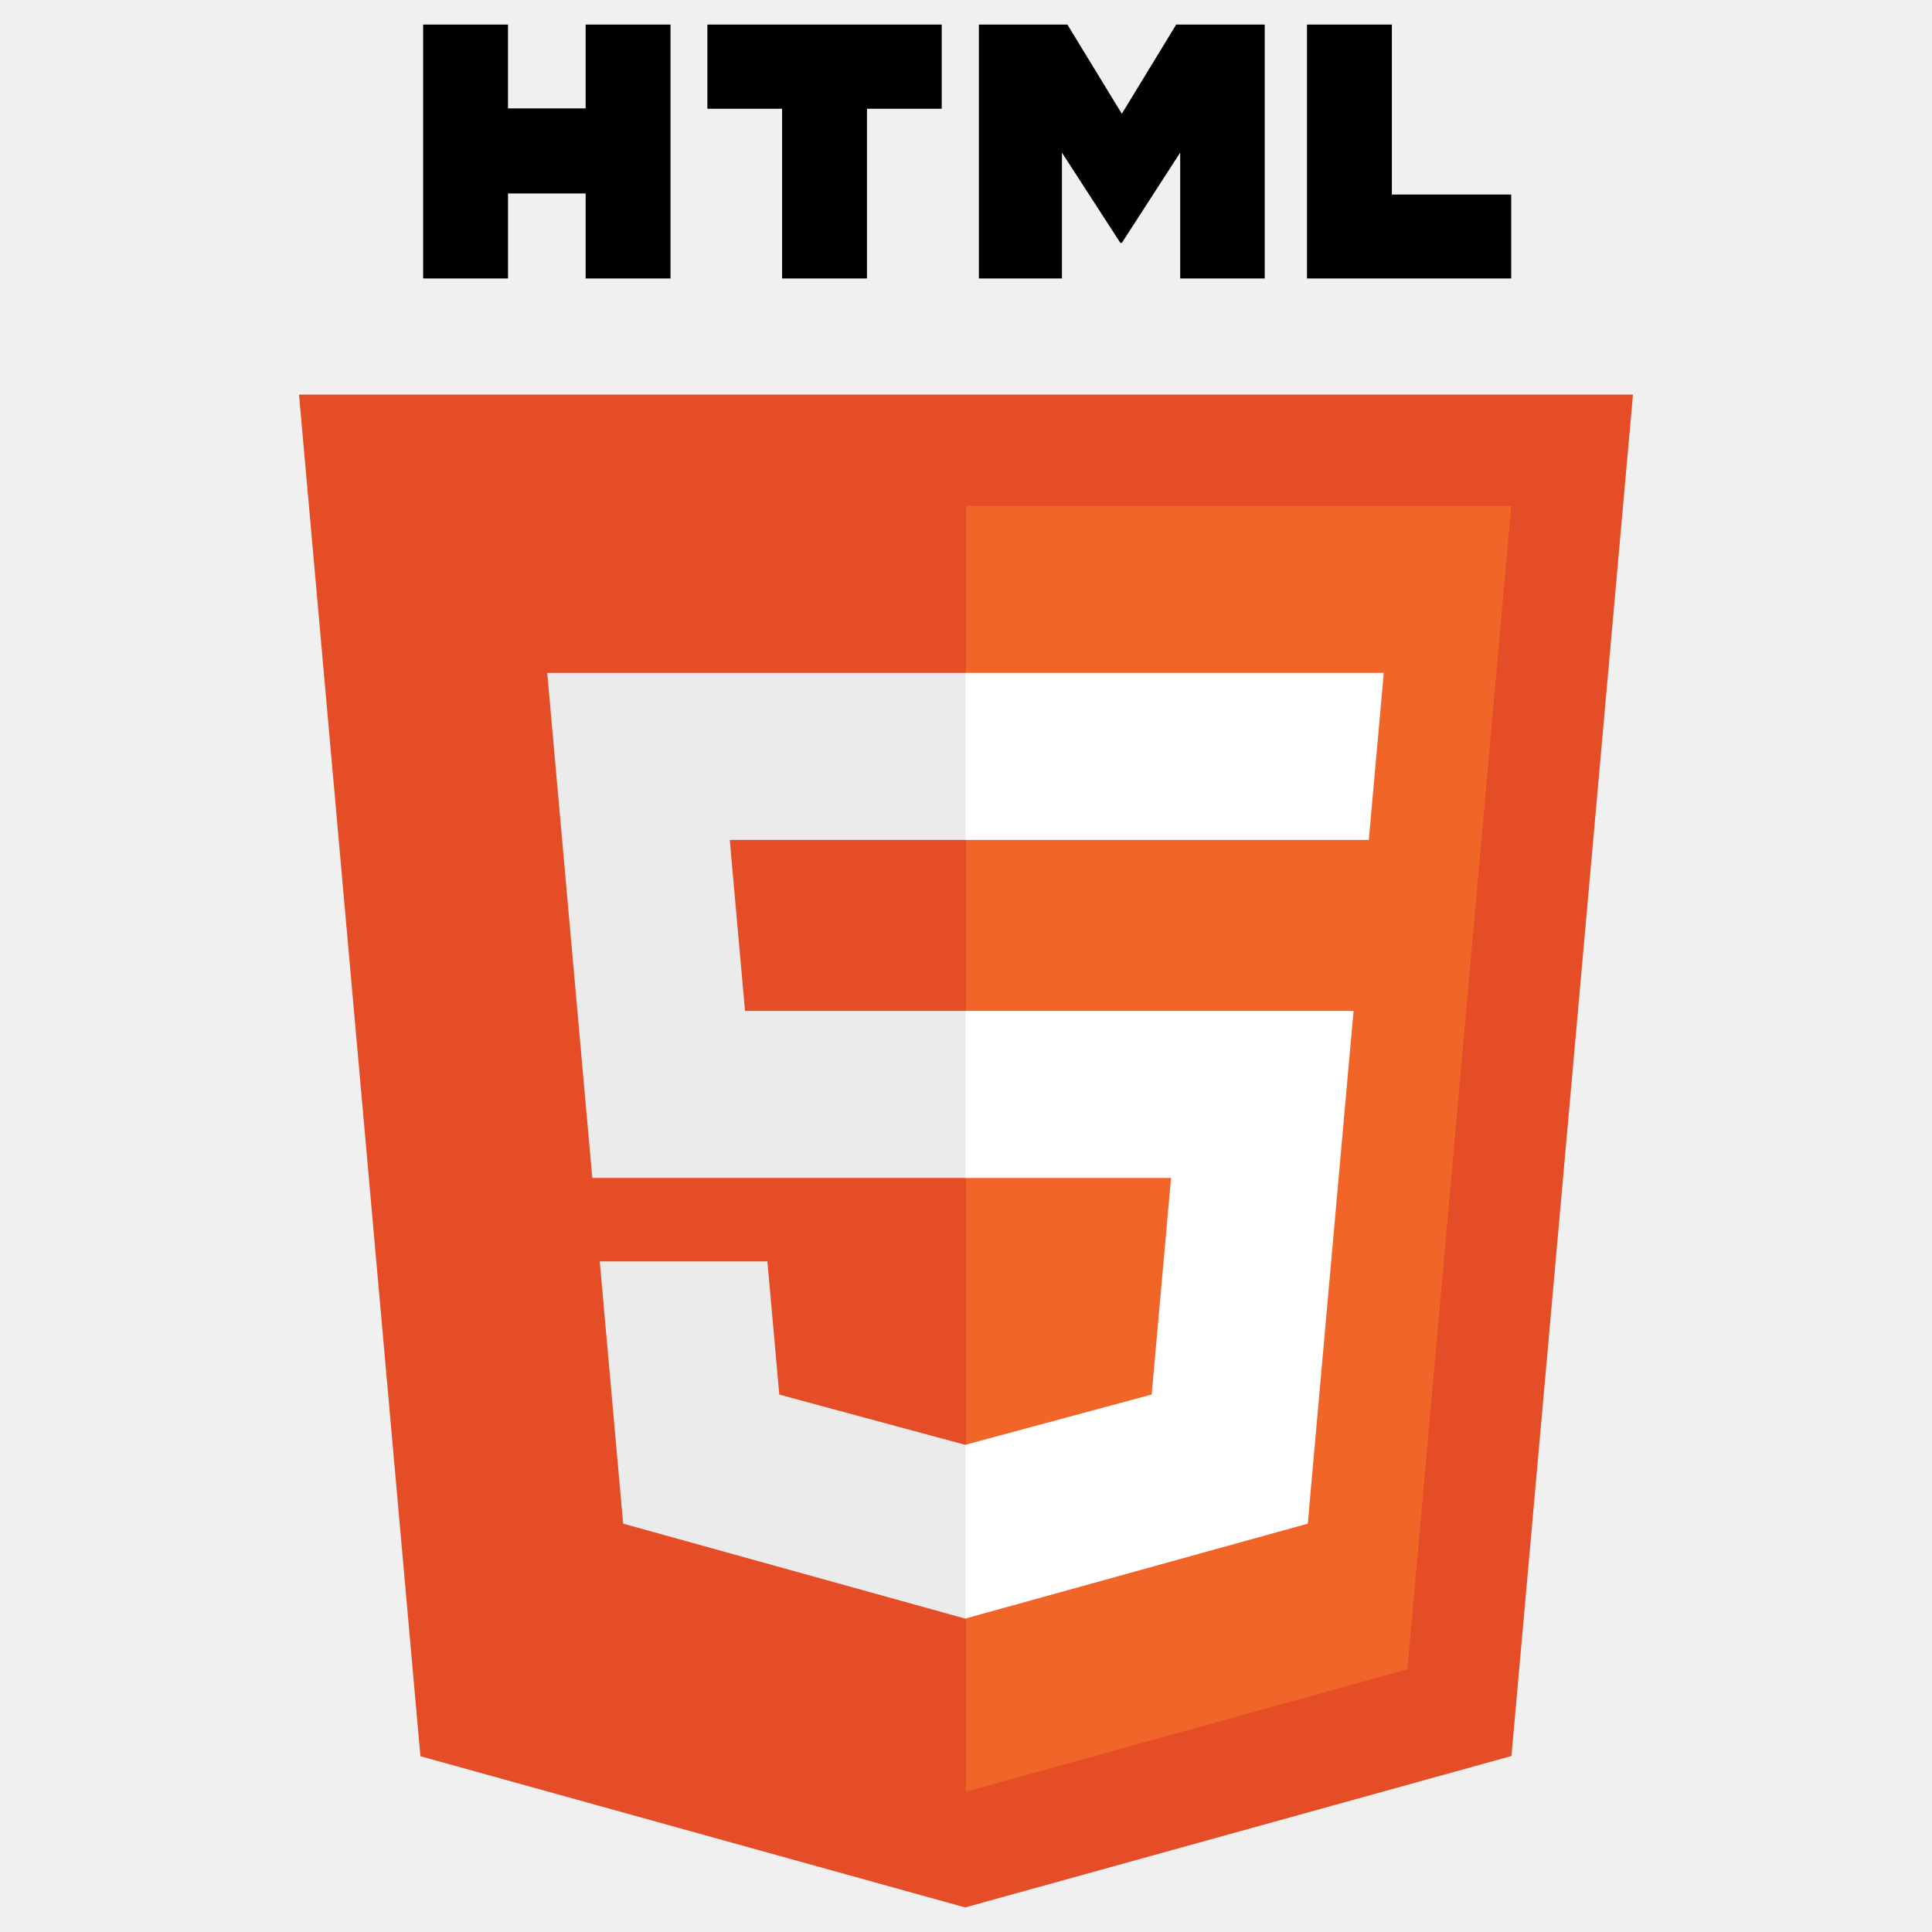
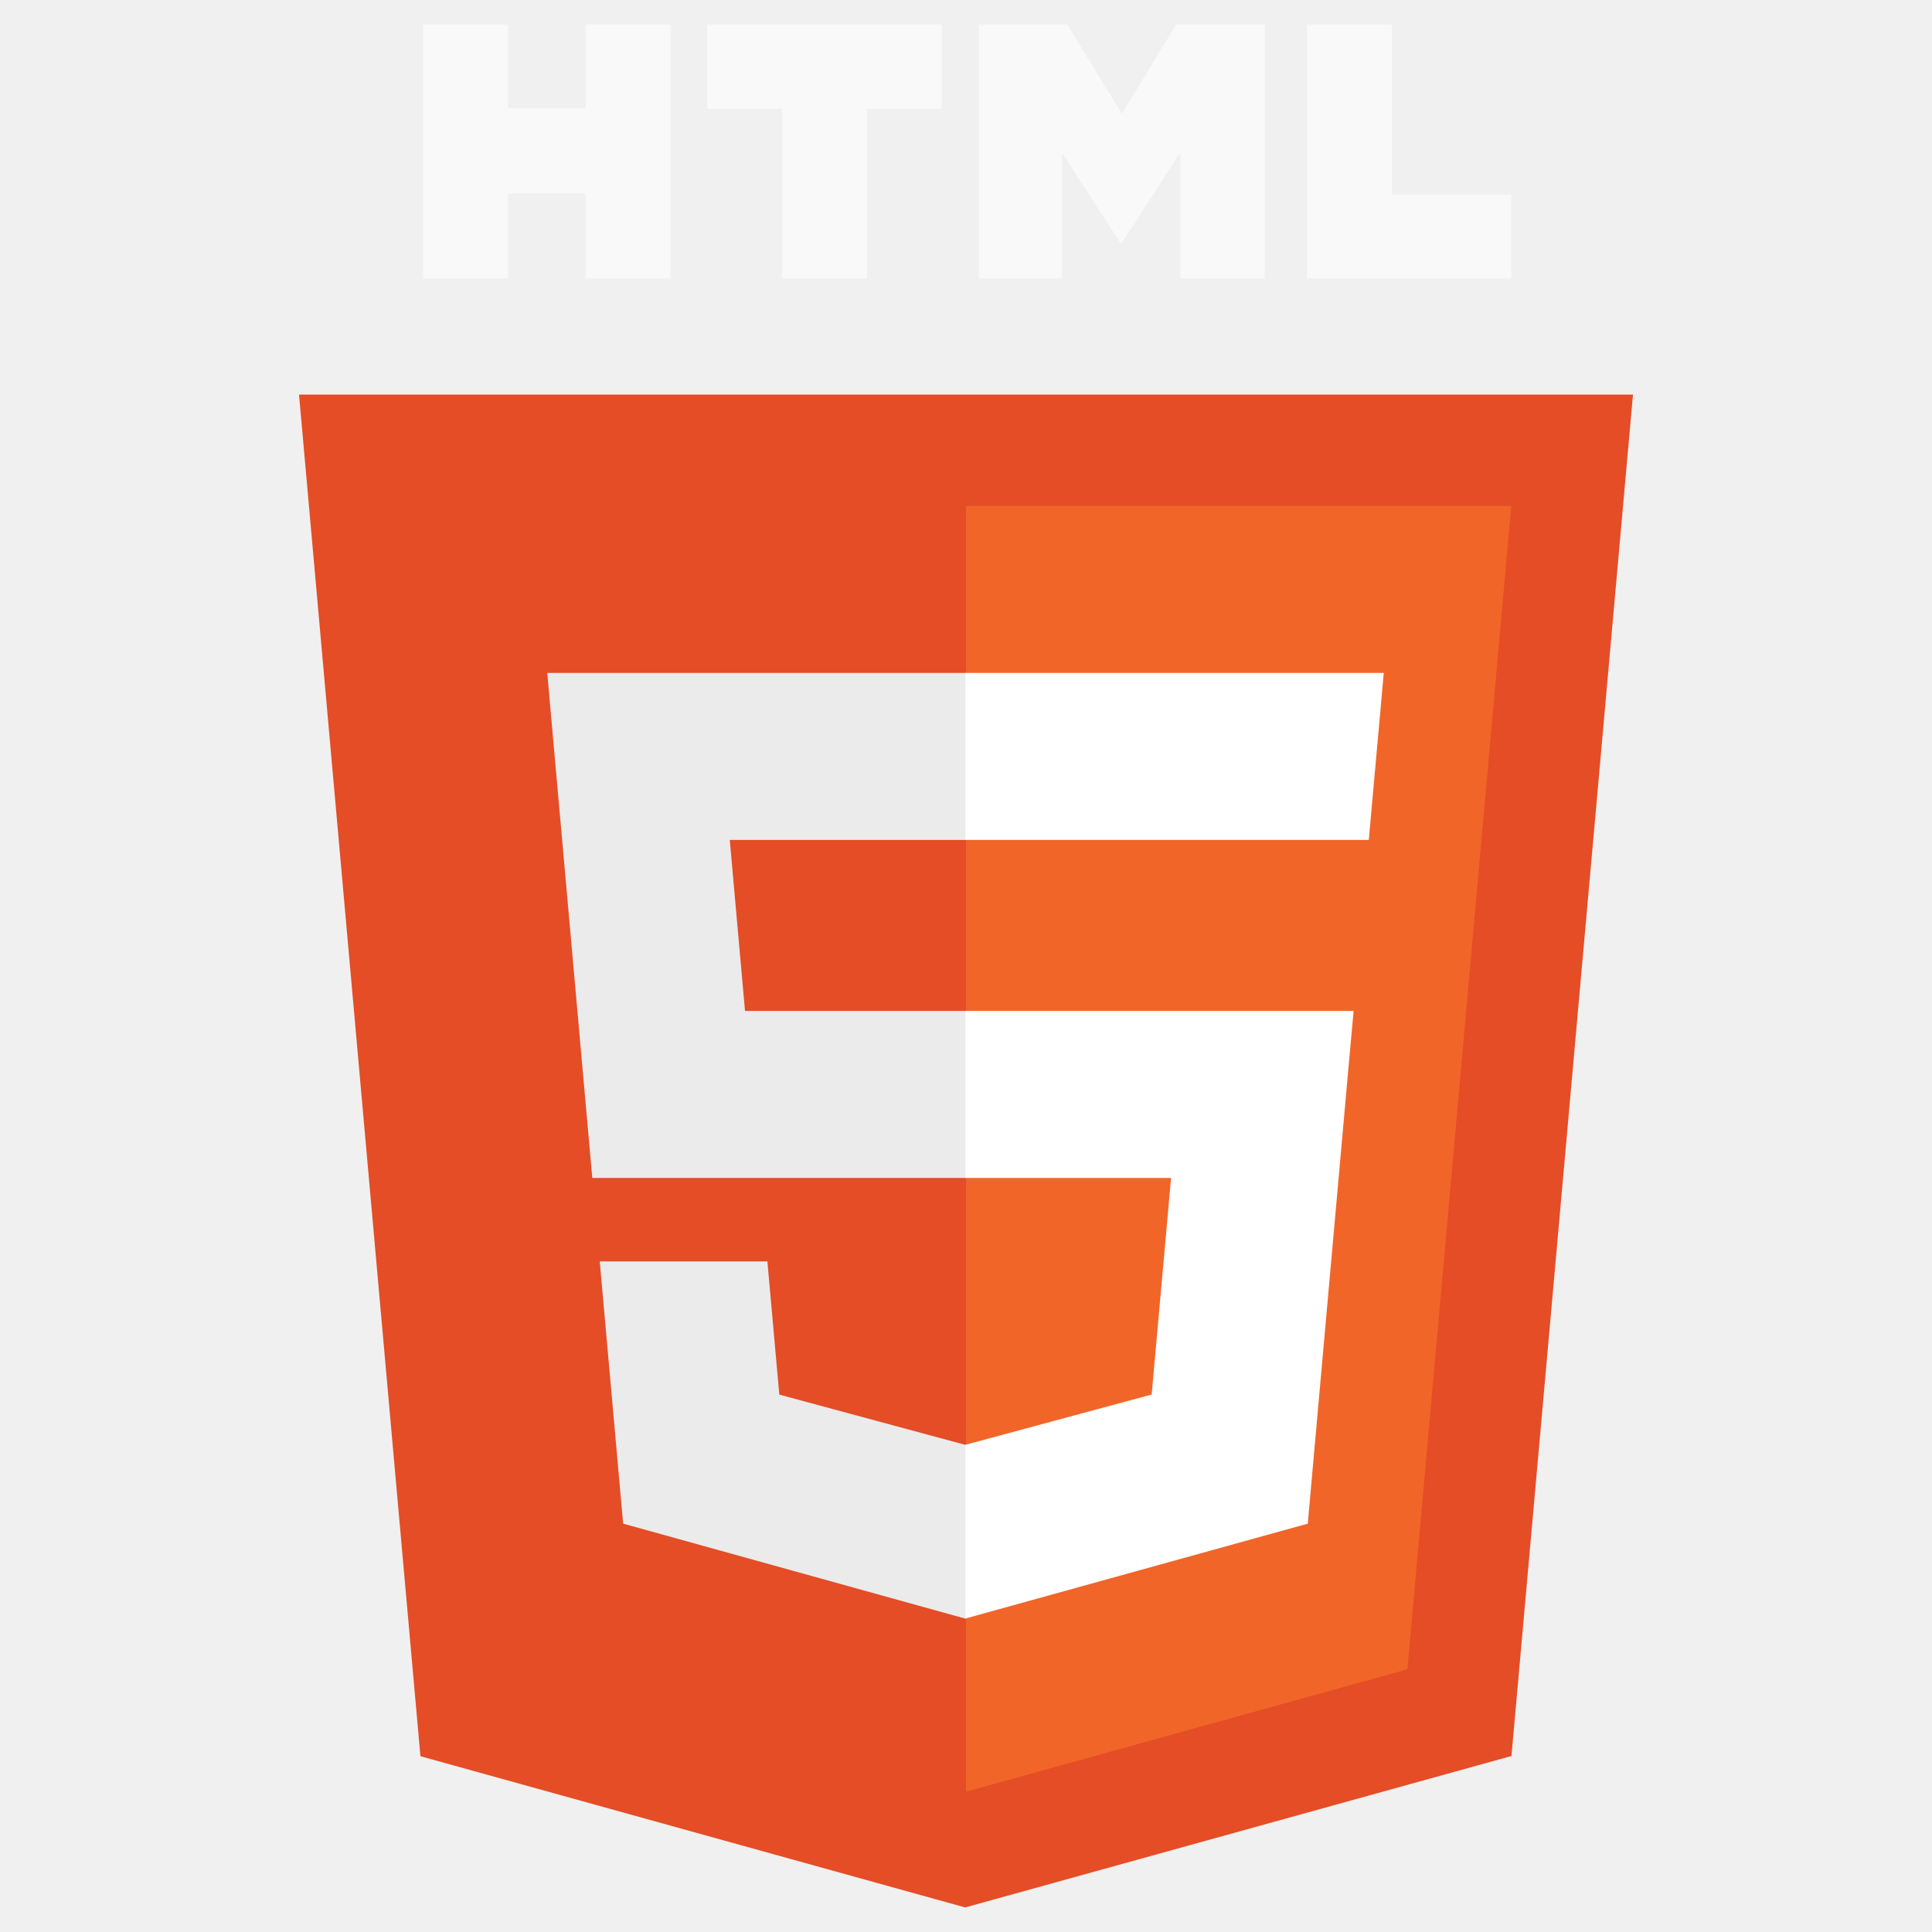
- <svg xmlns="http://www.w3.org/2000/svg" viewBox="0 0 128 128">
-   <path fill="#E44D26" d="M27.854 116.354l-8.043-90.211h88.378l-8.051 90.197-36.192 10.033z" />
-   <path fill="#F16529" d="M64 118.704l29.244-8.108 6.881-77.076H64z" />
-   <path fill="#EBEBEB" d="M64 66.978H49.359l-1.01-11.331H64V44.583H36.257l.264 2.969 2.72 30.489H64zm0 28.733l-.049.013-12.321-3.328-.788-8.823H39.735l1.55 17.372 22.664 6.292.051-.015z" />
-   <path d="M28.034 1.627h5.622v5.556H38.8V1.627h5.623v16.822H38.8v-5.633h-5.143v5.633h-5.623V1.627zm23.782 5.579h-4.95V1.627h15.525v5.579h-4.952v11.243h-5.623V7.206zm13.039-5.579h5.862l3.607 5.911 3.603-5.911h5.865v16.822h-5.601v-8.338l-3.867 5.981h-.098l-3.87-5.981v8.338h-5.502V1.627zm21.736 0h5.624v11.262h7.907v5.561H86.591V1.627z" />
-   <path fill="#fff" d="M63.962 66.978v11.063h13.624L76.302 92.39l-12.34 3.331v11.51l22.682-6.286.166-1.87 2.6-29.127.27-2.97h-2.982zm0-22.395v11.064h26.725l.221-2.487.505-5.608.265-2.969z" />
+ <svg xmlns="http://www.w3.org/2000/svg" viewBox="0 0 128 128" version="1.1" id="svg5">
+   <defs id="defs5" />
+   <path fill="#E44D26" d="M27.854 116.354l-8.043-90.211h88.378l-8.051 90.197-36.192 10.033z" id="path1" />
+   <path fill="#F16529" d="M64 118.704l29.244-8.108 6.881-77.076H64z" id="path2" />
+   <path fill="#EBEBEB" d="M64 66.978H49.359l-1.01-11.331H64V44.583H36.257l.264 2.969 2.72 30.489H64zm0 28.733l-.049.013-12.321-3.328-.788-8.823H39.735l1.55 17.372 22.664 6.292.051-.015z" id="path3" />
+   <path d="M28.034 1.627h5.622v5.556H38.8V1.627h5.623v16.822H38.8v-5.633h-5.143v5.633h-5.623V1.627zm23.782 5.579h-4.95V1.627h15.525v5.579h-4.952v11.243h-5.623V7.206zm13.039-5.579h5.862l3.607 5.911 3.603-5.911h5.865v16.822h-5.601v-8.338l-3.867 5.981h-.098l-3.87-5.981v8.338h-5.502V1.627zm21.736 0h5.624v11.262h7.907v5.561H86.591V1.627z" id="path4" style="fill:#f9f9f9" />
+   <path fill="#fff" d="M63.962 66.978v11.063h13.624L76.302 92.39l-12.34 3.331v11.51l22.682-6.286.166-1.87 2.6-29.127.27-2.97h-2.982zm0-22.395v11.064h26.725l.221-2.487.505-5.608.265-2.969z" id="path5" />
</svg>
